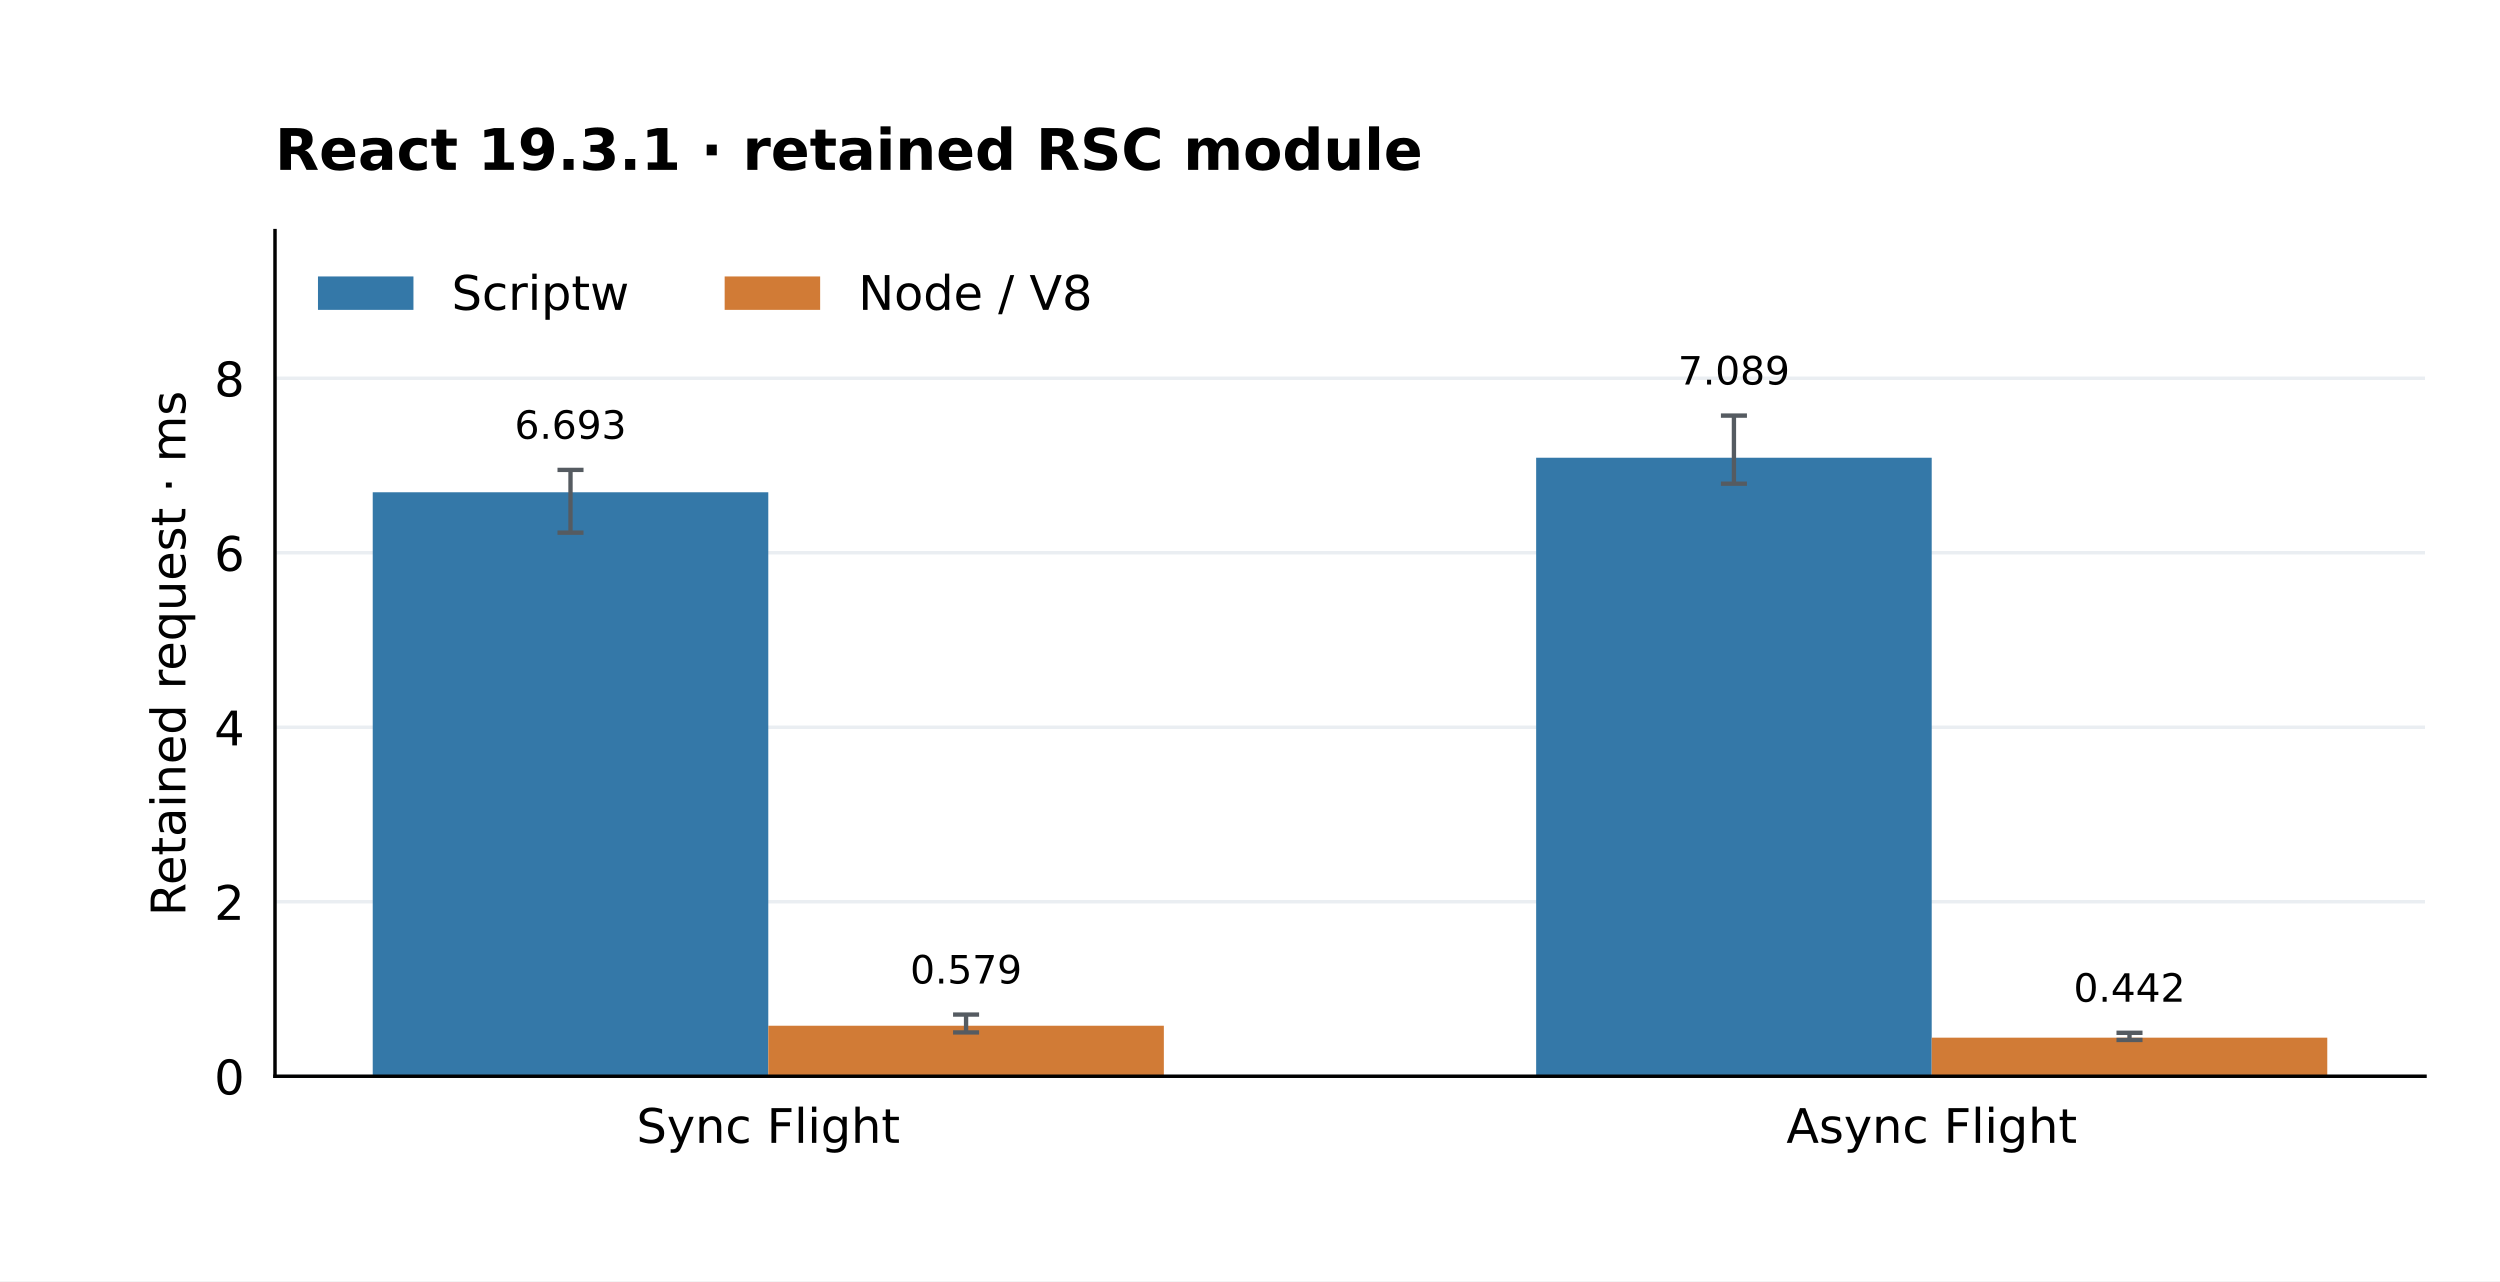
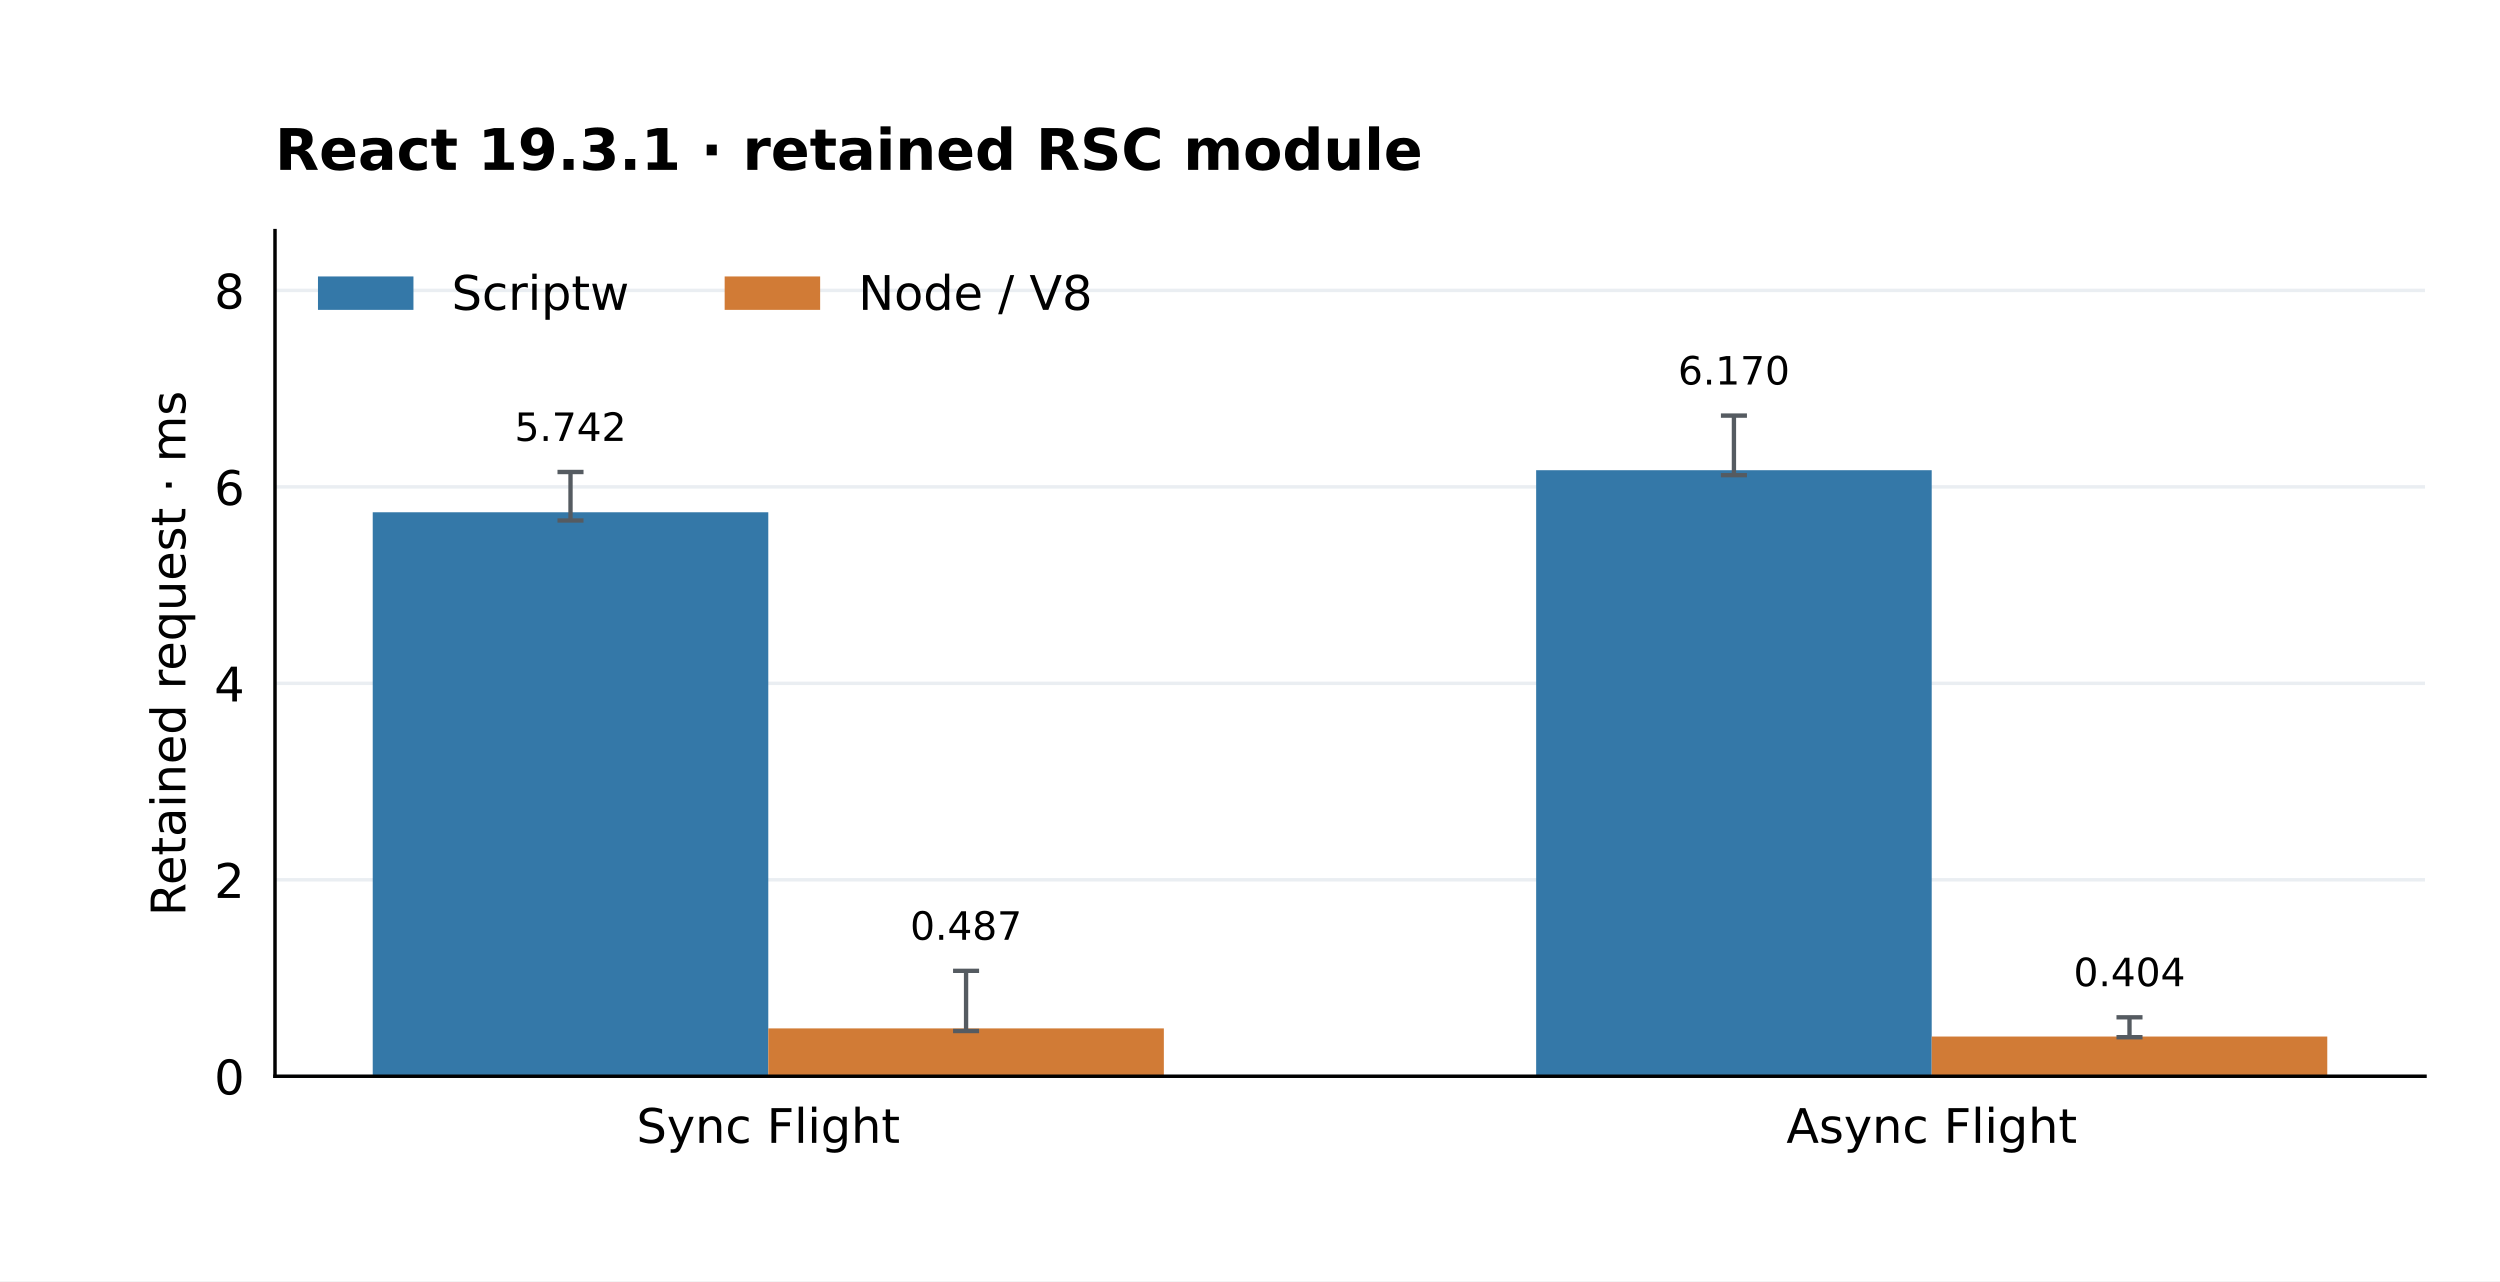
<svg xmlns="http://www.w3.org/2000/svg" xmlns:xlink="http://www.w3.org/1999/xlink" width="576pt" height="295.2pt" viewBox="0 0 576 295.2" version="1.1">
  <defs>
    <style type="text/css">*{stroke-linejoin: round; stroke-linecap: butt}</style>
  </defs>
  <g id="figure_1">
    <g id="patch_1">
      <path d="M 0 295.2 L 576 295.2 L 576 0 L 0 0 z " style="fill: #ffffff" />
    </g>
    <g id="axes_1">
      <g id="patch_2">
        <path d="M 63.36 247.968 L 558.72 247.968 L 558.72 53.136 L 63.36 53.136 z " style="fill: #ffffff" />
      </g>
      <g id="matplotlib.axis_1">
        <g id="xtick_1">
          <g id="line2d_1" />
          <g id="text_1">
            <text style="font-size: 11px; font-family: 'DejaVu Sans'; text-anchor: middle" x="177.014" y="263.326" transform="rotate(-0 177.014 263.3263)">Sync Flight</text>
          </g>
        </g>
        <g id="xtick_2">
          <g id="line2d_2" />
          <g id="text_2">
            <text style="font-size: 11px; font-family: 'DejaVu Sans'; text-anchor: middle" x="445.066" y="263.326" transform="rotate(-0 445.066 263.3263)">Async Flight</text>
          </g>
        </g>
      </g>
      <g id="matplotlib.axis_2">
        <g id="ytick_1">
          <g id="line2d_3">
            <path d="M 63.36 247.968 L 558.72 247.968 " clip-path="url(#p833538aeba)" style="fill: none; stroke: #eaeef2; stroke-width: 0.8; stroke-linecap: square" />
          </g>
          <g id="line2d_4" />
          <g id="text_3">
            <text style="font-size: 11px; font-family: 'DejaVu Sans'; text-anchor: end" x="56.36" y="252.147" transform="rotate(-0 56.36 252.1467)">0</text>
          </g>
        </g>
        <g id="ytick_2">
          <g id="line2d_5">
-             <path d="M 63.36 207.763 L 558.72 207.763 " clip-path="url(#p833538aeba)" style="fill: none; stroke: #eaeef2; stroke-width: 0.8; stroke-linecap: square" />
+             <path d="M 63.36 202.705 L 558.72 202.705 " clip-path="url(#p833538aeba)" style="fill: none; stroke: #eaeef2; stroke-width: 0.8; stroke-linecap: square" />
          </g>
          <g id="line2d_6" />
          <g id="text_4">
-             <text style="font-size: 11px; font-family: 'DejaVu Sans'; text-anchor: end" x="56.36" y="211.942" transform="rotate(-0 56.36 211.9421)">2</text>
+             <text style="font-size: 11px; font-family: 'DejaVu Sans'; text-anchor: end" x="56.36" y="206.883" transform="rotate(-0 56.36 206.8833)">2</text>
          </g>
        </g>
        <g id="ytick_3">
          <g id="line2d_7">
-             <path d="M 63.36 167.559 L 558.72 167.559 " clip-path="url(#p833538aeba)" style="fill: none; stroke: #eaeef2; stroke-width: 0.8; stroke-linecap: square" />
+             <path d="M 63.36 157.441 L 558.72 157.441 " clip-path="url(#p833538aeba)" style="fill: none; stroke: #eaeef2; stroke-width: 0.8; stroke-linecap: square" />
          </g>
          <g id="line2d_8" />
          <g id="text_5">
-             <text style="font-size: 11px; font-family: 'DejaVu Sans'; text-anchor: end" x="56.36" y="171.737" transform="rotate(-0 56.36 171.7374)">4</text>
+             <text style="font-size: 11px; font-family: 'DejaVu Sans'; text-anchor: end" x="56.36" y="161.62" transform="rotate(-0 56.36 161.6199)">4</text>
          </g>
        </g>
        <g id="ytick_4">
          <g id="line2d_9">
-             <path d="M 63.36 127.354 L 558.72 127.354 " clip-path="url(#p833538aeba)" style="fill: none; stroke: #eaeef2; stroke-width: 0.8; stroke-linecap: square" />
+             <path d="M 63.36 112.178 L 558.72 112.178 " clip-path="url(#p833538aeba)" style="fill: none; stroke: #eaeef2; stroke-width: 0.8; stroke-linecap: square" />
          </g>
          <g id="line2d_10" />
          <g id="text_6">
-             <text style="font-size: 11px; font-family: 'DejaVu Sans'; text-anchor: end" x="56.36" y="131.533" transform="rotate(-0 56.36 131.5328)">6</text>
+             <text style="font-size: 11px; font-family: 'DejaVu Sans'; text-anchor: end" x="56.36" y="116.357" transform="rotate(-0 56.36 116.3565)">6</text>
          </g>
        </g>
        <g id="ytick_5">
          <g id="line2d_11">
-             <path d="M 63.36 87.149 L 558.72 87.149 " clip-path="url(#p833538aeba)" style="fill: none; stroke: #eaeef2; stroke-width: 0.8; stroke-linecap: square" />
+             <path d="M 63.36 66.914 L 558.72 66.914 " clip-path="url(#p833538aeba)" style="fill: none; stroke: #eaeef2; stroke-width: 0.8; stroke-linecap: square" />
          </g>
          <g id="line2d_12" />
          <g id="text_7">
-             <text style="font-size: 11px; font-family: 'DejaVu Sans'; text-anchor: end" x="56.36" y="91.328" transform="rotate(-0 56.36 91.32817)">8</text>
+             <text style="font-size: 11px; font-family: 'DejaVu Sans'; text-anchor: end" x="56.36" y="71.093" transform="rotate(-0 56.36 71.09312)">8</text>
          </g>
        </g>
        <g id="text_8">
          <text style="font-size: 11px; font-family: 'DejaVu Sans'; text-anchor: middle" x="42.719" y="150.552" transform="rotate(-90 42.71867 150.552)">Retained request · ms</text>
        </g>
      </g>
      <g id="patch_3">
-         <path d="M 85.876 247.968 L 177.014 247.968 L 177.014 113.415 L 85.876 113.415 z " clip-path="url(#p833538aeba)" style="fill: #3478a8" />
+         <path d="M 85.876 247.968 L 177.014 247.968 L 177.014 118.026 L 85.876 118.026 z " clip-path="url(#p833538aeba)" style="fill: #3478a8" />
      </g>
      <g id="patch_4">
-         <path d="M 353.928 247.968 L 445.066 247.968 L 445.066 105.464 L 353.928 105.464 z " clip-path="url(#p833538aeba)" style="fill: #3478a8" />
+         <path d="M 353.928 247.968 L 445.066 247.968 L 445.066 108.335 L 353.928 108.335 z " clip-path="url(#p833538aeba)" style="fill: #3478a8" />
      </g>
      <g id="patch_5">
-         <path d="M 177.014 247.968 L 268.152 247.968 L 268.152 236.333 L 177.014 236.333 z " clip-path="url(#p833538aeba)" style="fill: #d17b36" />
+         <path d="M 177.014 247.968 L 268.152 247.968 L 268.152 236.944 L 177.014 236.944 z " clip-path="url(#p833538aeba)" style="fill: #d17b36" />
      </g>
      <g id="patch_6">
-         <path d="M 445.066 247.968 L 536.204 247.968 L 536.204 239.073 L 445.066 239.073 z " clip-path="url(#p833538aeba)" style="fill: #d17b36" />
+         <path d="M 445.066 247.968 L 536.204 247.968 L 536.204 238.822 L 445.066 238.822 z " clip-path="url(#p833538aeba)" style="fill: #d17b36" />
      </g>
      <g id="LineCollection_1">
-         <path d="M 131.445 122.727 L 131.445 108.264 " clip-path="url(#p833538aeba)" style="fill: none; stroke: #555b61" />
-         <path d="M 399.497 111.444 L 399.497 95.755 " clip-path="url(#p833538aeba)" style="fill: none; stroke: #555b61" />
+         <path d="M 131.445 119.92 L 131.445 108.75 " clip-path="url(#p833538aeba)" style="fill: none; stroke: #555b61" />
+         <path d="M 399.497 109.479 L 399.497 95.755 " clip-path="url(#p833538aeba)" style="fill: none; stroke: #555b61" />
      </g>
      <g id="line2d_13">
        <defs>
          <path id="mf1cd270943" d="M 3 0 L -3 -0 " style="stroke: #555b61" />
        </defs>
        <g clip-path="url(#p833538aeba)">
-           <use xlink:href="#mf1cd270943" x="131.445" y="122.727" style="fill: #1f77b4; stroke: #555b61" />
-           <use xlink:href="#mf1cd270943" x="399.497" y="111.444" style="fill: #1f77b4; stroke: #555b61" />
+           <use xlink:href="#mf1cd270943" x="131.445" y="119.92" style="fill: #1f77b4; stroke: #555b61" />
+           <use xlink:href="#mf1cd270943" x="399.497" y="109.479" style="fill: #1f77b4; stroke: #555b61" />
        </g>
      </g>
      <g id="line2d_14">
        <g clip-path="url(#p833538aeba)">
-           <use xlink:href="#mf1cd270943" x="131.445" y="108.264" style="fill: #1f77b4; stroke: #555b61" />
+           <use xlink:href="#mf1cd270943" x="131.445" y="108.75" style="fill: #1f77b4; stroke: #555b61" />
          <use xlink:href="#mf1cd270943" x="399.497" y="95.755" style="fill: #1f77b4; stroke: #555b61" />
        </g>
      </g>
      <g id="LineCollection_2">
-         <path d="M 222.583 237.871 L 222.583 233.761 " clip-path="url(#p833538aeba)" style="fill: none; stroke: #555b61" />
-         <path d="M 490.635 239.611 L 490.635 237.957 " clip-path="url(#p833538aeba)" style="fill: none; stroke: #555b61" />
+         <path d="M 222.583 237.542 L 222.583 223.685 " clip-path="url(#p833538aeba)" style="fill: none; stroke: #555b61" />
+         <path d="M 490.635 238.97 L 490.635 234.381 " clip-path="url(#p833538aeba)" style="fill: none; stroke: #555b61" />
      </g>
      <g id="line2d_15">
        <g clip-path="url(#p833538aeba)">
-           <use xlink:href="#mf1cd270943" x="222.583" y="237.871" style="fill: #1f77b4; stroke: #555b61" />
-           <use xlink:href="#mf1cd270943" x="490.635" y="239.611" style="fill: #1f77b4; stroke: #555b61" />
+           <use xlink:href="#mf1cd270943" x="222.583" y="237.542" style="fill: #1f77b4; stroke: #555b61" />
+           <use xlink:href="#mf1cd270943" x="490.635" y="238.97" style="fill: #1f77b4; stroke: #555b61" />
        </g>
      </g>
      <g id="line2d_16">
        <g clip-path="url(#p833538aeba)">
-           <use xlink:href="#mf1cd270943" x="222.583" y="233.761" style="fill: #1f77b4; stroke: #555b61" />
-           <use xlink:href="#mf1cd270943" x="490.635" y="237.957" style="fill: #1f77b4; stroke: #555b61" />
+           <use xlink:href="#mf1cd270943" x="222.583" y="223.685" style="fill: #1f77b4; stroke: #555b61" />
+           <use xlink:href="#mf1cd270943" x="490.635" y="234.381" style="fill: #1f77b4; stroke: #555b61" />
        </g>
      </g>
      <g id="patch_7">
        <path d="M 63.36 247.968 L 63.36 53.136 " style="fill: none; stroke: #000000; stroke-width: 0.8; stroke-linejoin: miter; stroke-linecap: square" />
      </g>
      <g id="patch_8">
        <path d="M 63.36 247.968 L 558.72 247.968 " style="fill: none; stroke: #000000; stroke-width: 0.8; stroke-linejoin: miter; stroke-linecap: square" />
      </g>
      <g id="text_9">
-         <text style="font-size: 9px; font-family: 'DejaVu Sans'; text-anchor: middle" x="131.445" y="101.102" transform="rotate(-0 131.4452 101.1017)">6.693</text>
+         <text style="font-size: 9px; font-family: 'DejaVu Sans'; text-anchor: middle" x="131.445" y="101.588" transform="rotate(-0 131.4452 101.5881)">5.742</text>
      </g>
      <g id="text_10">
-         <text style="font-size: 9px; font-family: 'DejaVu Sans'; text-anchor: middle" x="399.497" y="88.593" transform="rotate(-0 399.4971 88.59339)">7.089</text>
+         <text style="font-size: 9px; font-family: 'DejaVu Sans'; text-anchor: middle" x="399.497" y="88.593" transform="rotate(-0 399.4971 88.59339)">6.170</text>
      </g>
      <g id="text_11">
-         <text style="font-size: 9px; font-family: 'DejaVu Sans'; text-anchor: middle" x="222.583" y="226.599" transform="rotate(-0 222.5829 226.5985)">0.579</text>
+         <text style="font-size: 9px; font-family: 'DejaVu Sans'; text-anchor: middle" x="222.583" y="216.523" transform="rotate(-0 222.5829 216.523)">0.487</text>
      </g>
      <g id="text_12">
-         <text style="font-size: 9px; font-family: 'DejaVu Sans'; text-anchor: middle" x="490.635" y="230.795" transform="rotate(-0 490.6348 230.7948)">0.442</text>
+         <text style="font-size: 9px; font-family: 'DejaVu Sans'; text-anchor: middle" x="490.635" y="227.219" transform="rotate(-0 490.6348 227.219)">0.404</text>
      </g>
      <g id="text_13">
        <text style="font-weight: 700; font-size: 13.2px; font-family: 'DejaVu Sans'; text-anchor: start" x="63.36" y="39.136" transform="rotate(-0 63.36 39.136)">React 19.3.1 · retained RSC module</text>
      </g>
      <g id="legend_1">
        <g id="patch_9">
          <path d="M 73.26 71.394 L 95.26 71.394 L 95.26 63.694 L 73.26 63.694 z " style="fill: #3478a8" />
        </g>
        <g id="text_14">
          <text style="font-size: 11px; font-family: 'DejaVu Sans'; text-anchor: start" x="104.06" y="71.394" transform="rotate(-0 104.06 71.39428)">Scriptw</text>
        </g>
        <g id="patch_10">
          <path d="M 166.961 71.394 L 188.961 71.394 L 188.961 63.694 L 166.961 63.694 z " style="fill: #d17b36" />
        </g>
        <g id="text_15">
          <text style="font-size: 11px; font-family: 'DejaVu Sans'; text-anchor: start" x="197.761" y="71.394" transform="rotate(-0 197.7611 71.39428)">Node / V8</text>
        </g>
      </g>
    </g>
  </g>
  <defs>
    <clipPath id="p833538aeba">
      <rect x="63.36" y="53.136" width="495.36" height="194.832" />
    </clipPath>
  </defs>
</svg>
